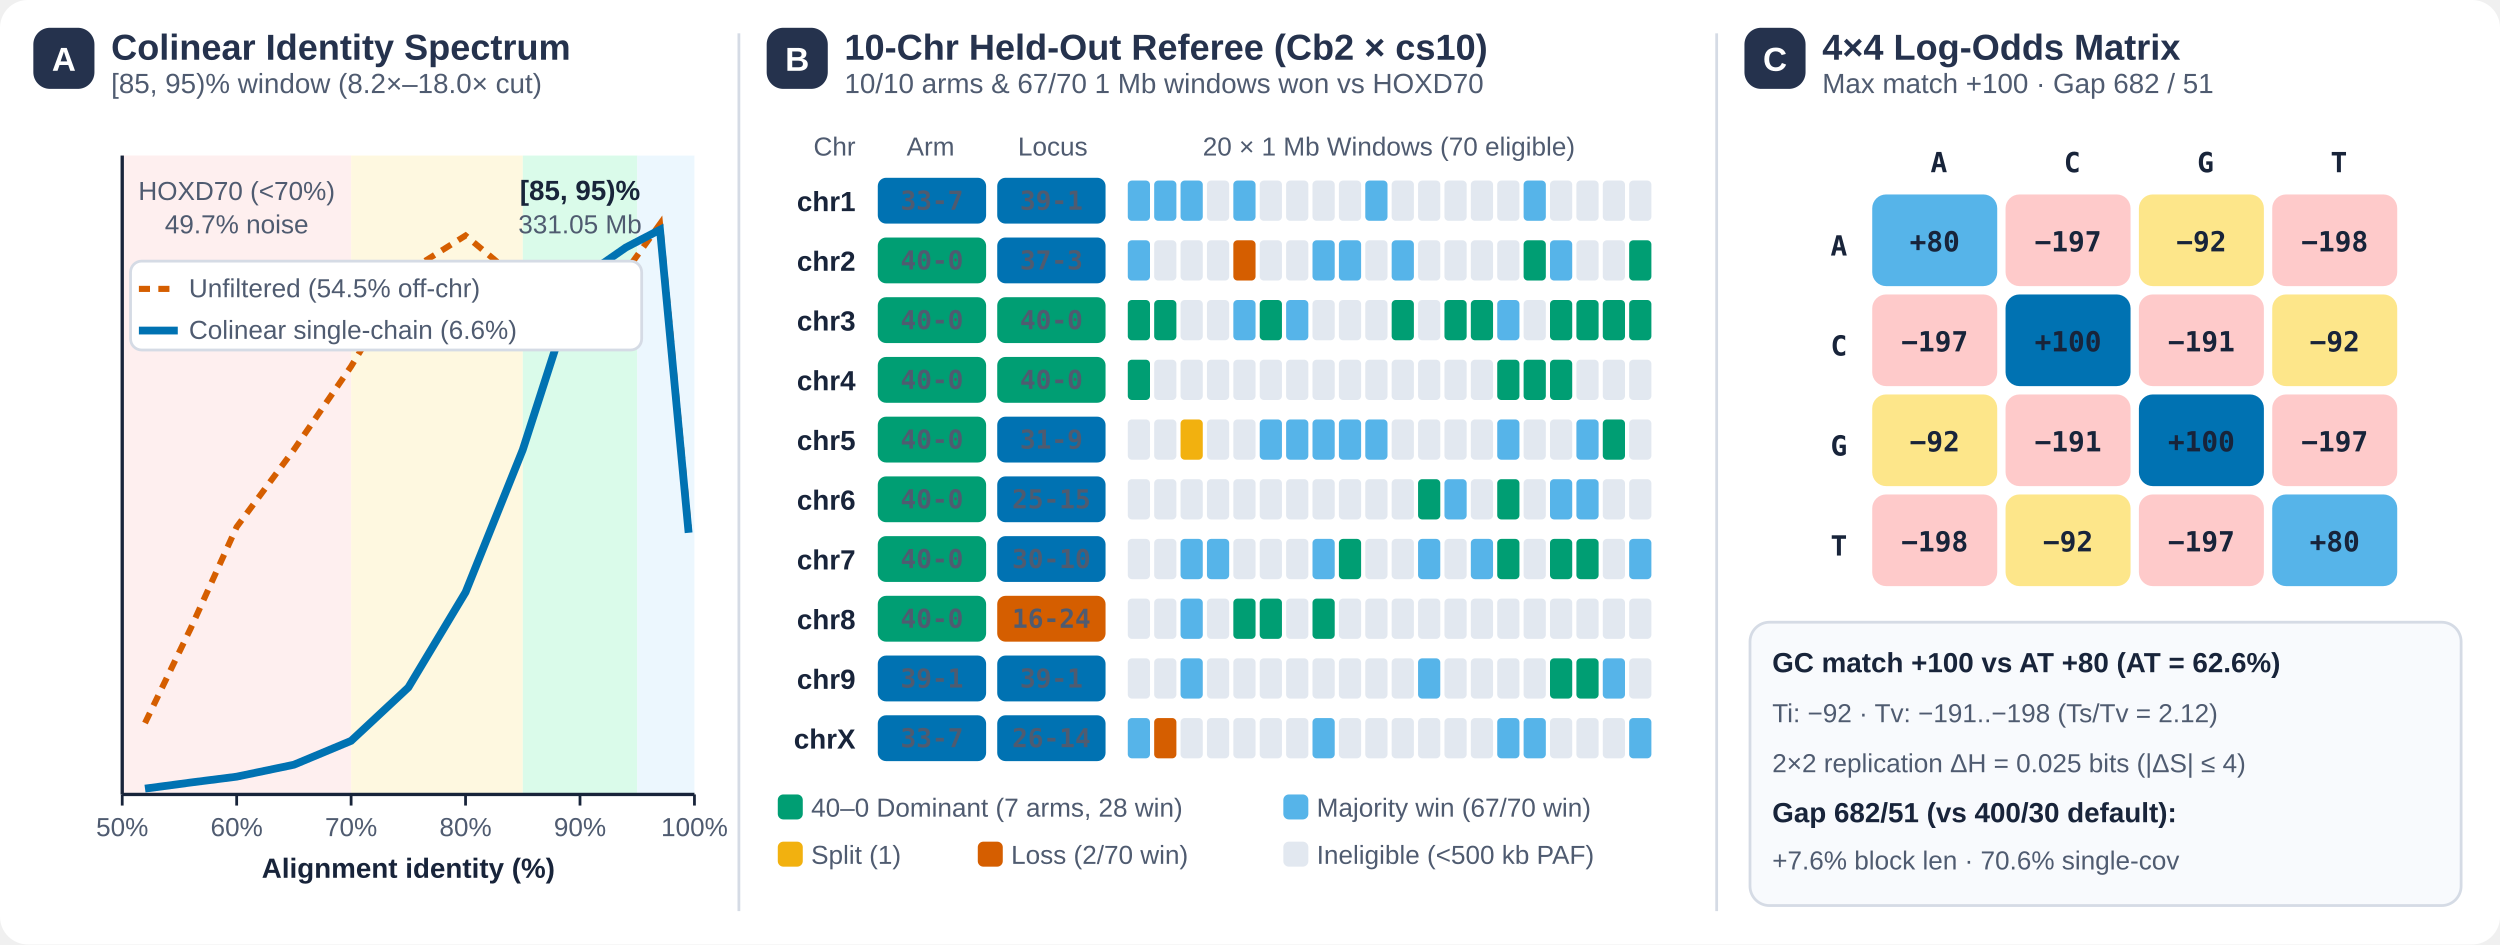
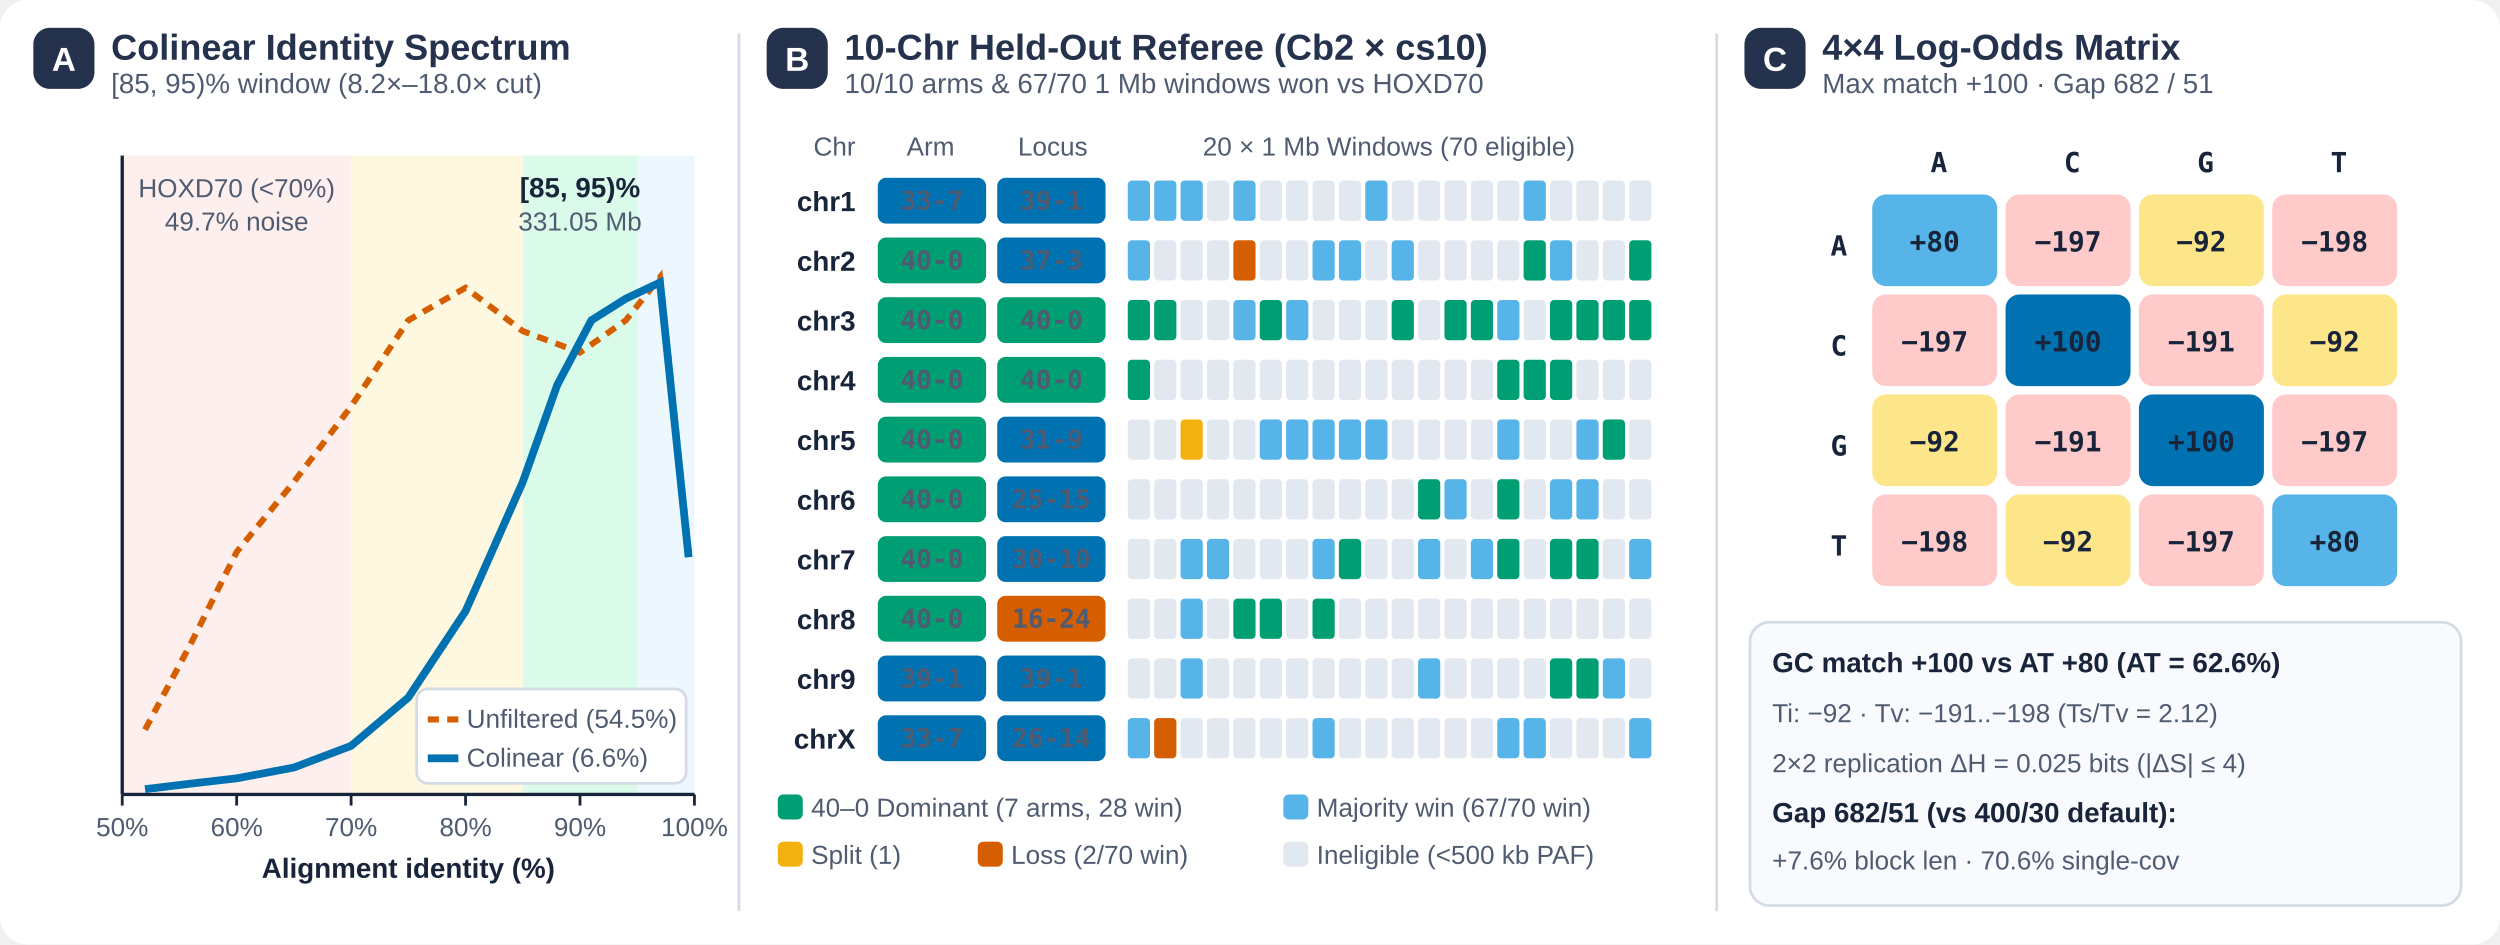
<svg xmlns="http://www.w3.org/2000/svg" viewBox="0 0 900 340" width="100%" height="100%">
  <style>
  text { font-family: "Atkinson Hyperlegible Next", "Helvetica Neue", Arial, sans-serif; fill: #18243a; }
  .mono { font-family: "Atkinson Hyperlegible Mono", "SFMono-Regular", Consolas, monospace; }
  .title { font-size: 13px; font-weight: 800; fill: #25324d; }
  .sub { font-size: 10px; fill: #4f5b70; }
  .lbl { font-size: 10px; font-weight: 600; fill: #18243a; }
  .ax { font-size: 9.4px; fill: #4f5b70; }
  .badge { font-size: 12px; font-weight: 800; fill: #ffffff; }
</style>
  <rect x="0" y="0" width="900" height="340" rx="10" fill="#ffffff" />
  <rect x="12" y="10" width="22" height="22" rx="6" fill="#25324d" />
  <text x="23" y="25.5" text-anchor="middle" class="badge">A</text>
  <text x="40" y="21.5" class="title">Colinear Identity Spectrum</text>
  <text x="40" y="33.5" class="sub">[85, 95)% window (8.2×–18.0× cut)</text>
  <rect x="44.0" y="56" width="82.4" height="230" fill="#fee2e2" opacity="0.55" />
  <rect x="126.4" y="56" width="61.8" height="230" fill="#fef3c7" opacity="0.55" />
  <rect x="188.2" y="56" width="41.2" height="230" fill="#d1fae5" opacity="0.8" />
  <rect x="229.4" y="56" width="20.6" height="230" fill="#e0f2fe" opacity="0.6" />
  <line x1="44" y1="286" x2="250" y2="286" stroke="#18243a" stroke-width="1.2" />
  <line x1="44" y1="56" x2="44" y2="286" stroke="#18243a" stroke-width="1.2" />
  <line x1="44.0" y1="286" x2="44.0" y2="290" stroke="#18243a" />
  <text x="44.0" y="301" text-anchor="middle" class="ax">50%</text>
  <line x1="85.2" y1="286" x2="85.2" y2="290" stroke="#18243a" />
  <text x="85.2" y="301" text-anchor="middle" class="ax">60%</text>
  <line x1="126.4" y1="286" x2="126.4" y2="290" stroke="#18243a" />
  <text x="126.4" y="301" text-anchor="middle" class="ax">70%</text>
  <line x1="167.6" y1="286" x2="167.6" y2="290" stroke="#18243a" />
  <text x="167.6" y="301" text-anchor="middle" class="ax">80%</text>
  <line x1="208.8" y1="286" x2="208.8" y2="290" stroke="#18243a" />
  <text x="208.8" y="301" text-anchor="middle" class="ax">90%</text>
  <line x1="250.0" y1="286" x2="250.0" y2="290" stroke="#18243a" />
  <text x="250.0" y="301" text-anchor="middle" class="ax">100%</text>
  <text x="147.0" y="316" text-anchor="middle" class="lbl">Alignment identity (%)</text>
-   <polyline fill="none" stroke="#D55E00" stroke-width="2.2" stroke-dasharray="4,3" points="52.2,260.3 68.7,226.1 85.2,189.7 105.8,161.9 126.4,131.9 147.0,97.7 167.6,84.8 188.2,102.0 208.8,110.5 225.3,97.7 237.6,80.6 247.9,189.7" />
-   <polyline fill="none" stroke="#0072B2" stroke-width="2.8" points="52.2,283.9 68.7,281.7 85.2,279.6 105.8,275.3 126.4,266.7 147.0,247.5 167.6,213.2 188.2,161.9 200.6,123.4 212.9,97.7 225.3,89.1 237.6,82.7 247.9,191.8" />
-   <text x="85.2" y="72" text-anchor="middle" class="ax" fill="#D55E00">HOXD70 (&lt;70%)</text>
-   <text x="85.2" y="84" text-anchor="middle" class="ax" fill="#D55E00">49.7% noise</text>
-   <text x="208.8" y="72" text-anchor="middle" class="lbl" fill="#009E73">[85, 95)%</text>
-   <text x="208.8" y="84" text-anchor="middle" class="ax" fill="#009E73">331.05 Mb</text>
-   <rect x="47" y="94" width="184" height="32" rx="4" fill="#ffffff" stroke="#d5dbe5" />
-   <line x1="50" y1="104" x2="64" y2="104" stroke="#D55E00" stroke-width="2.2" stroke-dasharray="4,3" />
-   <text x="68" y="107" class="ax">Unfiltered (54.5% off-chr)</text>
-   <line x1="50" y1="119" x2="64" y2="119" stroke="#0072B2" stroke-width="2.8" />
-   <text x="68" y="122" class="ax">Colinear single-chain (6.6%)</text>
+   <polyline fill="none" stroke="#D55E00" stroke-width="2.2" stroke-dasharray="4,3" points="52.2,262.7 68.7,231.7 85.2,198.7 105.8,173.5 126.4,146.3 147.0,115.3 167.6,103.6 188.2,119.2 208.8,126.9 225.3,115.3 237.6,99.8 247.9,198.7" />
+   <polyline fill="none" stroke="#0072B2" stroke-width="2.8" points="52.2,284.1 68.7,282.1 85.2,280.2 105.8,276.3 126.4,268.5 147.0,251.1 167.6,220.0 188.2,173.5 200.6,138.6 212.9,115.3 225.3,107.5 237.6,101.7 247.9,200.6" />
+   <text x="85.2" y="71" text-anchor="middle" class="ax" fill="#D55E00">HOXD70 (&lt;70%)</text>
+   <text x="85.2" y="83" text-anchor="middle" class="ax" fill="#D55E00">49.7% noise</text>
+   <text x="208.8" y="71" text-anchor="middle" class="lbl" fill="#009E73">[85, 95)%</text>
+   <text x="208.8" y="83" text-anchor="middle" class="ax" fill="#009E73">331.05 Mb</text>
+   <rect x="150" y="248" width="97" height="34" rx="4" fill="#ffffff" stroke="#d5dbe5" />
+   <line x1="154" y1="259" x2="165" y2="259" stroke="#D55E00" stroke-width="2.2" stroke-dasharray="4,3" />
+   <text x="168" y="262" class="ax">Unfiltered (54.5%)</text>
+   <line x1="154" y1="273" x2="165" y2="273" stroke="#0072B2" stroke-width="2.8" />
+   <text x="168" y="276" class="ax">Colinear (6.6%)</text>
  <line x1="266" y1="12" x2="266" y2="328" stroke="#d5dbe5" />
  <rect x="276" y="10" width="22" height="22" rx="6" fill="#25324d" />
  <text x="287" y="25.5" text-anchor="middle" class="badge">B</text>
  <text x="304" y="21.5" class="title">10-Chr Held-Out Referee (Cb2 × cs10)</text>
  <text x="304" y="33.5" class="sub">10/10 arms &amp; 67/70 1 Mb windows won vs HOXD70</text>
  <text x="308" y="56" text-anchor="end" class="ax">Chr</text>
  <text x="335" y="56" text-anchor="middle" class="ax">Arm</text>
  <text x="379" y="56" text-anchor="middle" class="ax">Locus</text>
  <text x="500" y="56" text-anchor="middle" class="ax">20 × 1 Mb Windows (70 eligible)</text>
  <text x="308" y="76.0" text-anchor="end" class="lbl">chr1</text>
  <rect x="316" y="64.0" width="39" height="16.5" rx="3" fill="#0072B2" />
  <text x="335.5" y="75.5" text-anchor="middle" class="ax mono" fill="#ffffff" font-weight="700">33-7</text>
  <rect x="359" y="64.0" width="39" height="16.5" rx="3" fill="#0072B2" />
  <text x="378.5" y="75.5" text-anchor="middle" class="ax mono" fill="#ffffff" font-weight="700">39-1</text>
  <rect x="406.0" y="65.0" width="8" height="14.5" rx="1.5" fill="#56B4E9" />
  <rect x="415.5" y="65.0" width="8" height="14.5" rx="1.5" fill="#56B4E9" />
  <rect x="425.0" y="65.0" width="8" height="14.5" rx="1.5" fill="#56B4E9" />
  <rect x="434.5" y="65.0" width="8" height="14.5" rx="1.5" fill="#e2e8f0" />
  <rect x="444.0" y="65.0" width="8" height="14.5" rx="1.5" fill="#56B4E9" />
  <rect x="453.5" y="65.0" width="8" height="14.5" rx="1.5" fill="#e2e8f0" />
  <rect x="463.0" y="65.0" width="8" height="14.5" rx="1.5" fill="#e2e8f0" />
  <rect x="472.5" y="65.0" width="8" height="14.5" rx="1.5" fill="#e2e8f0" />
  <rect x="482.0" y="65.0" width="8" height="14.5" rx="1.5" fill="#e2e8f0" />
  <rect x="491.5" y="65.0" width="8" height="14.5" rx="1.5" fill="#56B4E9" />
  <rect x="501.0" y="65.0" width="8" height="14.5" rx="1.5" fill="#e2e8f0" />
  <rect x="510.5" y="65.0" width="8" height="14.5" rx="1.5" fill="#e2e8f0" />
  <rect x="520.0" y="65.0" width="8" height="14.5" rx="1.5" fill="#e2e8f0" />
  <rect x="529.5" y="65.0" width="8" height="14.5" rx="1.5" fill="#e2e8f0" />
  <rect x="539.0" y="65.0" width="8" height="14.5" rx="1.5" fill="#e2e8f0" />
  <rect x="548.5" y="65.0" width="8" height="14.5" rx="1.5" fill="#56B4E9" />
  <rect x="558.0" y="65.0" width="8" height="14.5" rx="1.5" fill="#e2e8f0" />
  <rect x="567.5" y="65.0" width="8" height="14.5" rx="1.5" fill="#e2e8f0" />
  <rect x="577.0" y="65.0" width="8" height="14.5" rx="1.5" fill="#e2e8f0" />
  <rect x="586.5" y="65.0" width="8" height="14.5" rx="1.5" fill="#e2e8f0" />
  <text x="308" y="97.5" text-anchor="end" class="lbl">chr2</text>
  <rect x="316" y="85.5" width="39" height="16.5" rx="3" fill="#009E73" />
  <text x="335.5" y="97.0" text-anchor="middle" class="ax mono" fill="#ffffff" font-weight="700">40-0</text>
  <rect x="359" y="85.5" width="39" height="16.5" rx="3" fill="#0072B2" />
  <text x="378.5" y="97.0" text-anchor="middle" class="ax mono" fill="#ffffff" font-weight="700">37-3</text>
  <rect x="406.0" y="86.5" width="8" height="14.5" rx="1.5" fill="#56B4E9" />
  <rect x="415.5" y="86.5" width="8" height="14.5" rx="1.5" fill="#e2e8f0" />
  <rect x="425.0" y="86.5" width="8" height="14.5" rx="1.5" fill="#e2e8f0" />
  <rect x="434.5" y="86.5" width="8" height="14.5" rx="1.5" fill="#e2e8f0" />
  <rect x="444.0" y="86.5" width="8" height="14.5" rx="1.5" fill="#D55E00" />
  <rect x="453.5" y="86.5" width="8" height="14.5" rx="1.5" fill="#e2e8f0" />
  <rect x="463.0" y="86.5" width="8" height="14.5" rx="1.5" fill="#e2e8f0" />
  <rect x="472.5" y="86.5" width="8" height="14.5" rx="1.5" fill="#56B4E9" />
  <rect x="482.0" y="86.5" width="8" height="14.5" rx="1.5" fill="#56B4E9" />
  <rect x="491.5" y="86.5" width="8" height="14.5" rx="1.5" fill="#e2e8f0" />
  <rect x="501.0" y="86.5" width="8" height="14.5" rx="1.5" fill="#56B4E9" />
  <rect x="510.5" y="86.5" width="8" height="14.5" rx="1.5" fill="#e2e8f0" />
  <rect x="520.0" y="86.5" width="8" height="14.5" rx="1.5" fill="#e2e8f0" />
  <rect x="529.5" y="86.5" width="8" height="14.5" rx="1.5" fill="#e2e8f0" />
  <rect x="539.0" y="86.5" width="8" height="14.5" rx="1.5" fill="#e2e8f0" />
  <rect x="548.5" y="86.5" width="8" height="14.5" rx="1.5" fill="#009E73" />
  <rect x="558.0" y="86.5" width="8" height="14.5" rx="1.5" fill="#56B4E9" />
  <rect x="567.5" y="86.5" width="8" height="14.5" rx="1.5" fill="#e2e8f0" />
  <rect x="577.0" y="86.5" width="8" height="14.5" rx="1.5" fill="#e2e8f0" />
  <rect x="586.5" y="86.5" width="8" height="14.5" rx="1.5" fill="#009E73" />
  <text x="308" y="119.0" text-anchor="end" class="lbl">chr3</text>
  <rect x="316" y="107.0" width="39" height="16.5" rx="3" fill="#009E73" />
  <text x="335.5" y="118.5" text-anchor="middle" class="ax mono" fill="#ffffff" font-weight="700">40-0</text>
  <rect x="359" y="107.0" width="39" height="16.5" rx="3" fill="#009E73" />
  <text x="378.5" y="118.5" text-anchor="middle" class="ax mono" fill="#ffffff" font-weight="700">40-0</text>
  <rect x="406.0" y="108.0" width="8" height="14.5" rx="1.5" fill="#009E73" />
  <rect x="415.5" y="108.0" width="8" height="14.5" rx="1.5" fill="#009E73" />
  <rect x="425.0" y="108.0" width="8" height="14.5" rx="1.5" fill="#e2e8f0" />
  <rect x="434.5" y="108.0" width="8" height="14.5" rx="1.5" fill="#e2e8f0" />
  <rect x="444.0" y="108.0" width="8" height="14.5" rx="1.5" fill="#56B4E9" />
  <rect x="453.5" y="108.0" width="8" height="14.5" rx="1.5" fill="#009E73" />
  <rect x="463.0" y="108.0" width="8" height="14.5" rx="1.5" fill="#56B4E9" />
  <rect x="472.5" y="108.0" width="8" height="14.5" rx="1.5" fill="#e2e8f0" />
  <rect x="482.0" y="108.0" width="8" height="14.5" rx="1.5" fill="#e2e8f0" />
  <rect x="491.5" y="108.0" width="8" height="14.5" rx="1.5" fill="#e2e8f0" />
  <rect x="501.0" y="108.0" width="8" height="14.5" rx="1.5" fill="#009E73" />
  <rect x="510.5" y="108.0" width="8" height="14.5" rx="1.5" fill="#e2e8f0" />
  <rect x="520.0" y="108.0" width="8" height="14.5" rx="1.5" fill="#009E73" />
  <rect x="529.5" y="108.0" width="8" height="14.5" rx="1.5" fill="#009E73" />
  <rect x="539.0" y="108.0" width="8" height="14.5" rx="1.5" fill="#56B4E9" />
  <rect x="548.5" y="108.0" width="8" height="14.5" rx="1.5" fill="#e2e8f0" />
  <rect x="558.0" y="108.0" width="8" height="14.5" rx="1.5" fill="#009E73" />
  <rect x="567.5" y="108.0" width="8" height="14.5" rx="1.5" fill="#009E73" />
  <rect x="577.0" y="108.0" width="8" height="14.5" rx="1.5" fill="#009E73" />
  <rect x="586.5" y="108.0" width="8" height="14.5" rx="1.5" fill="#009E73" />
  <text x="308" y="140.5" text-anchor="end" class="lbl">chr4</text>
  <rect x="316" y="128.5" width="39" height="16.5" rx="3" fill="#009E73" />
  <text x="335.5" y="140.0" text-anchor="middle" class="ax mono" fill="#ffffff" font-weight="700">40-0</text>
  <rect x="359" y="128.5" width="39" height="16.5" rx="3" fill="#009E73" />
  <text x="378.5" y="140.0" text-anchor="middle" class="ax mono" fill="#ffffff" font-weight="700">40-0</text>
  <rect x="406.0" y="129.5" width="8" height="14.5" rx="1.5" fill="#009E73" />
  <rect x="415.5" y="129.5" width="8" height="14.5" rx="1.5" fill="#e2e8f0" />
  <rect x="425.0" y="129.5" width="8" height="14.5" rx="1.5" fill="#e2e8f0" />
  <rect x="434.5" y="129.5" width="8" height="14.5" rx="1.5" fill="#e2e8f0" />
  <rect x="444.0" y="129.5" width="8" height="14.5" rx="1.5" fill="#e2e8f0" />
  <rect x="453.5" y="129.5" width="8" height="14.5" rx="1.5" fill="#e2e8f0" />
  <rect x="463.0" y="129.5" width="8" height="14.5" rx="1.5" fill="#e2e8f0" />
  <rect x="472.5" y="129.5" width="8" height="14.5" rx="1.5" fill="#e2e8f0" />
  <rect x="482.0" y="129.5" width="8" height="14.5" rx="1.5" fill="#e2e8f0" />
  <rect x="491.5" y="129.5" width="8" height="14.5" rx="1.5" fill="#e2e8f0" />
  <rect x="501.0" y="129.5" width="8" height="14.5" rx="1.5" fill="#e2e8f0" />
  <rect x="510.5" y="129.5" width="8" height="14.5" rx="1.5" fill="#e2e8f0" />
  <rect x="520.0" y="129.5" width="8" height="14.5" rx="1.5" fill="#e2e8f0" />
  <rect x="529.5" y="129.5" width="8" height="14.5" rx="1.5" fill="#e2e8f0" />
  <rect x="539.0" y="129.5" width="8" height="14.5" rx="1.5" fill="#009E73" />
  <rect x="548.5" y="129.5" width="8" height="14.5" rx="1.5" fill="#009E73" />
  <rect x="558.0" y="129.5" width="8" height="14.5" rx="1.5" fill="#009E73" />
  <rect x="567.5" y="129.5" width="8" height="14.5" rx="1.5" fill="#e2e8f0" />
  <rect x="577.0" y="129.5" width="8" height="14.5" rx="1.5" fill="#e2e8f0" />
  <rect x="586.5" y="129.5" width="8" height="14.5" rx="1.5" fill="#e2e8f0" />
  <text x="308" y="162.0" text-anchor="end" class="lbl">chr5</text>
  <rect x="316" y="150.0" width="39" height="16.5" rx="3" fill="#009E73" />
  <text x="335.5" y="161.5" text-anchor="middle" class="ax mono" fill="#ffffff" font-weight="700">40-0</text>
  <rect x="359" y="150.0" width="39" height="16.5" rx="3" fill="#0072B2" />
  <text x="378.5" y="161.5" text-anchor="middle" class="ax mono" fill="#ffffff" font-weight="700">31-9</text>
  <rect x="406.0" y="151.0" width="8" height="14.5" rx="1.5" fill="#e2e8f0" />
  <rect x="415.5" y="151.0" width="8" height="14.5" rx="1.5" fill="#e2e8f0" />
  <rect x="425.0" y="151.0" width="8" height="14.5" rx="1.5" fill="#f2b10f" />
  <rect x="434.5" y="151.0" width="8" height="14.5" rx="1.5" fill="#e2e8f0" />
  <rect x="444.0" y="151.0" width="8" height="14.5" rx="1.5" fill="#e2e8f0" />
  <rect x="453.5" y="151.0" width="8" height="14.5" rx="1.5" fill="#56B4E9" />
  <rect x="463.0" y="151.0" width="8" height="14.5" rx="1.5" fill="#56B4E9" />
  <rect x="472.5" y="151.0" width="8" height="14.5" rx="1.5" fill="#56B4E9" />
  <rect x="482.0" y="151.0" width="8" height="14.5" rx="1.5" fill="#56B4E9" />
  <rect x="491.5" y="151.0" width="8" height="14.5" rx="1.5" fill="#56B4E9" />
  <rect x="501.0" y="151.0" width="8" height="14.5" rx="1.5" fill="#e2e8f0" />
  <rect x="510.5" y="151.0" width="8" height="14.5" rx="1.5" fill="#e2e8f0" />
  <rect x="520.0" y="151.0" width="8" height="14.5" rx="1.5" fill="#e2e8f0" />
  <rect x="529.5" y="151.0" width="8" height="14.5" rx="1.5" fill="#e2e8f0" />
  <rect x="539.0" y="151.0" width="8" height="14.5" rx="1.5" fill="#56B4E9" />
  <rect x="548.5" y="151.0" width="8" height="14.5" rx="1.5" fill="#e2e8f0" />
  <rect x="558.0" y="151.0" width="8" height="14.5" rx="1.5" fill="#e2e8f0" />
  <rect x="567.5" y="151.0" width="8" height="14.5" rx="1.5" fill="#56B4E9" />
  <rect x="577.0" y="151.0" width="8" height="14.5" rx="1.5" fill="#009E73" />
  <rect x="586.5" y="151.0" width="8" height="14.5" rx="1.5" fill="#e2e8f0" />
  <text x="308" y="183.5" text-anchor="end" class="lbl">chr6</text>
  <rect x="316" y="171.5" width="39" height="16.5" rx="3" fill="#009E73" />
  <text x="335.5" y="183.0" text-anchor="middle" class="ax mono" fill="#ffffff" font-weight="700">40-0</text>
  <rect x="359" y="171.5" width="39" height="16.5" rx="3" fill="#0072B2" />
  <text x="378.5" y="183.0" text-anchor="middle" class="ax mono" fill="#ffffff" font-weight="700">25-15</text>
  <rect x="406.0" y="172.5" width="8" height="14.5" rx="1.5" fill="#e2e8f0" />
  <rect x="415.5" y="172.5" width="8" height="14.5" rx="1.5" fill="#e2e8f0" />
  <rect x="425.0" y="172.5" width="8" height="14.5" rx="1.5" fill="#e2e8f0" />
  <rect x="434.5" y="172.5" width="8" height="14.5" rx="1.5" fill="#e2e8f0" />
  <rect x="444.0" y="172.5" width="8" height="14.5" rx="1.5" fill="#e2e8f0" />
  <rect x="453.5" y="172.5" width="8" height="14.5" rx="1.5" fill="#e2e8f0" />
  <rect x="463.0" y="172.5" width="8" height="14.5" rx="1.5" fill="#e2e8f0" />
  <rect x="472.5" y="172.5" width="8" height="14.5" rx="1.5" fill="#e2e8f0" />
  <rect x="482.0" y="172.5" width="8" height="14.5" rx="1.5" fill="#e2e8f0" />
  <rect x="491.5" y="172.5" width="8" height="14.5" rx="1.5" fill="#e2e8f0" />
  <rect x="501.0" y="172.5" width="8" height="14.5" rx="1.5" fill="#e2e8f0" />
  <rect x="510.5" y="172.5" width="8" height="14.5" rx="1.5" fill="#009E73" />
  <rect x="520.0" y="172.5" width="8" height="14.5" rx="1.5" fill="#56B4E9" />
  <rect x="529.5" y="172.5" width="8" height="14.5" rx="1.5" fill="#e2e8f0" />
  <rect x="539.0" y="172.5" width="8" height="14.5" rx="1.5" fill="#009E73" />
  <rect x="548.5" y="172.5" width="8" height="14.5" rx="1.5" fill="#e2e8f0" />
  <rect x="558.0" y="172.5" width="8" height="14.5" rx="1.5" fill="#56B4E9" />
  <rect x="567.5" y="172.5" width="8" height="14.5" rx="1.5" fill="#56B4E9" />
  <rect x="577.0" y="172.5" width="8" height="14.5" rx="1.5" fill="#e2e8f0" />
  <rect x="586.5" y="172.5" width="8" height="14.5" rx="1.5" fill="#e2e8f0" />
  <text x="308" y="205.0" text-anchor="end" class="lbl">chr7</text>
  <rect x="316" y="193.0" width="39" height="16.5" rx="3" fill="#009E73" />
  <text x="335.5" y="204.5" text-anchor="middle" class="ax mono" fill="#ffffff" font-weight="700">40-0</text>
  <rect x="359" y="193.0" width="39" height="16.5" rx="3" fill="#0072B2" />
  <text x="378.5" y="204.5" text-anchor="middle" class="ax mono" fill="#ffffff" font-weight="700">30-10</text>
  <rect x="406.0" y="194.0" width="8" height="14.5" rx="1.5" fill="#e2e8f0" />
  <rect x="415.5" y="194.0" width="8" height="14.5" rx="1.5" fill="#e2e8f0" />
  <rect x="425.0" y="194.0" width="8" height="14.5" rx="1.5" fill="#56B4E9" />
  <rect x="434.5" y="194.0" width="8" height="14.5" rx="1.5" fill="#56B4E9" />
  <rect x="444.0" y="194.0" width="8" height="14.5" rx="1.5" fill="#e2e8f0" />
  <rect x="453.5" y="194.0" width="8" height="14.5" rx="1.5" fill="#e2e8f0" />
  <rect x="463.0" y="194.0" width="8" height="14.5" rx="1.5" fill="#e2e8f0" />
  <rect x="472.5" y="194.0" width="8" height="14.5" rx="1.5" fill="#56B4E9" />
  <rect x="482.0" y="194.0" width="8" height="14.5" rx="1.5" fill="#009E73" />
  <rect x="491.5" y="194.0" width="8" height="14.5" rx="1.5" fill="#e2e8f0" />
  <rect x="501.0" y="194.0" width="8" height="14.5" rx="1.5" fill="#e2e8f0" />
  <rect x="510.5" y="194.0" width="8" height="14.5" rx="1.5" fill="#56B4E9" />
  <rect x="520.0" y="194.0" width="8" height="14.5" rx="1.5" fill="#e2e8f0" />
  <rect x="529.5" y="194.0" width="8" height="14.5" rx="1.5" fill="#56B4E9" />
  <rect x="539.0" y="194.0" width="8" height="14.5" rx="1.5" fill="#009E73" />
  <rect x="548.5" y="194.0" width="8" height="14.5" rx="1.5" fill="#e2e8f0" />
  <rect x="558.0" y="194.0" width="8" height="14.5" rx="1.5" fill="#009E73" />
  <rect x="567.5" y="194.0" width="8" height="14.5" rx="1.5" fill="#009E73" />
  <rect x="577.0" y="194.0" width="8" height="14.5" rx="1.5" fill="#e2e8f0" />
  <rect x="586.5" y="194.0" width="8" height="14.5" rx="1.5" fill="#56B4E9" />
  <text x="308" y="226.5" text-anchor="end" class="lbl">chr8</text>
  <rect x="316" y="214.5" width="39" height="16.5" rx="3" fill="#009E73" />
  <text x="335.5" y="226.0" text-anchor="middle" class="ax mono" fill="#ffffff" font-weight="700">40-0</text>
  <rect x="359" y="214.5" width="39" height="16.5" rx="3" fill="#D55E00" />
  <text x="378.5" y="226.0" text-anchor="middle" class="ax mono" fill="#ffffff" font-weight="700">16-24</text>
  <rect x="406.0" y="215.5" width="8" height="14.5" rx="1.5" fill="#e2e8f0" />
  <rect x="415.5" y="215.5" width="8" height="14.5" rx="1.5" fill="#e2e8f0" />
  <rect x="425.0" y="215.5" width="8" height="14.5" rx="1.5" fill="#56B4E9" />
  <rect x="434.5" y="215.5" width="8" height="14.5" rx="1.5" fill="#e2e8f0" />
  <rect x="444.0" y="215.5" width="8" height="14.5" rx="1.5" fill="#009E73" />
  <rect x="453.5" y="215.5" width="8" height="14.5" rx="1.5" fill="#009E73" />
  <rect x="463.0" y="215.5" width="8" height="14.5" rx="1.5" fill="#e2e8f0" />
  <rect x="472.5" y="215.5" width="8" height="14.5" rx="1.5" fill="#009E73" />
  <rect x="482.0" y="215.5" width="8" height="14.5" rx="1.5" fill="#e2e8f0" />
  <rect x="491.5" y="215.5" width="8" height="14.5" rx="1.5" fill="#e2e8f0" />
  <rect x="501.0" y="215.5" width="8" height="14.5" rx="1.5" fill="#e2e8f0" />
  <rect x="510.5" y="215.5" width="8" height="14.5" rx="1.5" fill="#e2e8f0" />
  <rect x="520.0" y="215.5" width="8" height="14.5" rx="1.5" fill="#e2e8f0" />
  <rect x="529.5" y="215.5" width="8" height="14.5" rx="1.5" fill="#e2e8f0" />
  <rect x="539.0" y="215.5" width="8" height="14.5" rx="1.5" fill="#e2e8f0" />
  <rect x="548.5" y="215.5" width="8" height="14.5" rx="1.5" fill="#e2e8f0" />
  <rect x="558.0" y="215.5" width="8" height="14.5" rx="1.5" fill="#e2e8f0" />
  <rect x="567.5" y="215.5" width="8" height="14.5" rx="1.5" fill="#e2e8f0" />
  <rect x="577.0" y="215.5" width="8" height="14.5" rx="1.5" fill="#e2e8f0" />
  <rect x="586.5" y="215.5" width="8" height="14.5" rx="1.5" fill="#e2e8f0" />
  <text x="308" y="248.0" text-anchor="end" class="lbl">chr9</text>
  <rect x="316" y="236.0" width="39" height="16.5" rx="3" fill="#0072B2" />
  <text x="335.5" y="247.5" text-anchor="middle" class="ax mono" fill="#ffffff" font-weight="700">39-1</text>
  <rect x="359" y="236.0" width="39" height="16.5" rx="3" fill="#0072B2" />
  <text x="378.5" y="247.5" text-anchor="middle" class="ax mono" fill="#ffffff" font-weight="700">39-1</text>
  <rect x="406.0" y="237.0" width="8" height="14.5" rx="1.5" fill="#e2e8f0" />
  <rect x="415.5" y="237.0" width="8" height="14.5" rx="1.5" fill="#e2e8f0" />
  <rect x="425.0" y="237.0" width="8" height="14.5" rx="1.5" fill="#56B4E9" />
  <rect x="434.5" y="237.0" width="8" height="14.5" rx="1.5" fill="#e2e8f0" />
  <rect x="444.0" y="237.0" width="8" height="14.5" rx="1.5" fill="#e2e8f0" />
  <rect x="453.5" y="237.0" width="8" height="14.5" rx="1.5" fill="#e2e8f0" />
  <rect x="463.0" y="237.0" width="8" height="14.5" rx="1.5" fill="#e2e8f0" />
  <rect x="472.5" y="237.0" width="8" height="14.5" rx="1.5" fill="#e2e8f0" />
  <rect x="482.0" y="237.0" width="8" height="14.5" rx="1.5" fill="#e2e8f0" />
  <rect x="491.5" y="237.0" width="8" height="14.5" rx="1.5" fill="#e2e8f0" />
  <rect x="501.0" y="237.0" width="8" height="14.5" rx="1.5" fill="#e2e8f0" />
  <rect x="510.5" y="237.0" width="8" height="14.5" rx="1.5" fill="#56B4E9" />
  <rect x="520.0" y="237.0" width="8" height="14.5" rx="1.5" fill="#e2e8f0" />
  <rect x="529.5" y="237.0" width="8" height="14.5" rx="1.5" fill="#e2e8f0" />
  <rect x="539.0" y="237.0" width="8" height="14.5" rx="1.5" fill="#e2e8f0" />
  <rect x="548.5" y="237.0" width="8" height="14.5" rx="1.5" fill="#e2e8f0" />
  <rect x="558.0" y="237.0" width="8" height="14.5" rx="1.5" fill="#009E73" />
  <rect x="567.5" y="237.0" width="8" height="14.5" rx="1.5" fill="#009E73" />
  <rect x="577.0" y="237.0" width="8" height="14.5" rx="1.5" fill="#56B4E9" />
  <rect x="586.5" y="237.0" width="8" height="14.5" rx="1.5" fill="#e2e8f0" />
  <text x="308" y="269.5" text-anchor="end" class="lbl">chrX</text>
  <rect x="316" y="257.5" width="39" height="16.5" rx="3" fill="#0072B2" />
  <text x="335.5" y="269.0" text-anchor="middle" class="ax mono" fill="#ffffff" font-weight="700">33-7</text>
  <rect x="359" y="257.5" width="39" height="16.5" rx="3" fill="#0072B2" />
  <text x="378.5" y="269.0" text-anchor="middle" class="ax mono" fill="#ffffff" font-weight="700">26-14</text>
  <rect x="406.0" y="258.5" width="8" height="14.5" rx="1.5" fill="#56B4E9" />
  <rect x="415.5" y="258.5" width="8" height="14.5" rx="1.5" fill="#D55E00" />
  <rect x="425.0" y="258.5" width="8" height="14.5" rx="1.5" fill="#e2e8f0" />
  <rect x="434.5" y="258.5" width="8" height="14.5" rx="1.5" fill="#e2e8f0" />
  <rect x="444.0" y="258.5" width="8" height="14.5" rx="1.5" fill="#e2e8f0" />
  <rect x="453.5" y="258.5" width="8" height="14.5" rx="1.5" fill="#e2e8f0" />
  <rect x="463.0" y="258.5" width="8" height="14.5" rx="1.5" fill="#e2e8f0" />
  <rect x="472.5" y="258.5" width="8" height="14.5" rx="1.5" fill="#56B4E9" />
  <rect x="482.0" y="258.5" width="8" height="14.5" rx="1.5" fill="#e2e8f0" />
  <rect x="491.5" y="258.5" width="8" height="14.5" rx="1.5" fill="#e2e8f0" />
  <rect x="501.0" y="258.5" width="8" height="14.5" rx="1.5" fill="#e2e8f0" />
  <rect x="510.5" y="258.5" width="8" height="14.5" rx="1.5" fill="#e2e8f0" />
  <rect x="520.0" y="258.5" width="8" height="14.5" rx="1.5" fill="#e2e8f0" />
  <rect x="529.5" y="258.5" width="8" height="14.5" rx="1.5" fill="#e2e8f0" />
  <rect x="539.0" y="258.5" width="8" height="14.5" rx="1.5" fill="#56B4E9" />
  <rect x="548.5" y="258.5" width="8" height="14.5" rx="1.5" fill="#56B4E9" />
  <rect x="558.0" y="258.5" width="8" height="14.5" rx="1.5" fill="#e2e8f0" />
  <rect x="567.5" y="258.5" width="8" height="14.5" rx="1.5" fill="#e2e8f0" />
  <rect x="577.0" y="258.5" width="8" height="14.5" rx="1.5" fill="#e2e8f0" />
  <rect x="586.5" y="258.5" width="8" height="14.5" rx="1.5" fill="#56B4E9" />
  <rect x="280" y="286" width="9" height="9" rx="2" fill="#009E73" />
  <text x="292" y="294" class="ax">40–0 Dominant (7 arms, 28 win)</text>
  <rect x="462" y="286" width="9" height="9" rx="2" fill="#56B4E9" />
  <text x="474" y="294" class="ax">Majority win (67/70 win)</text>
  <rect x="280" y="303" width="9" height="9" rx="2" fill="#f2b10f" />
  <text x="292" y="311" class="ax">Split (1)</text>
  <rect x="352" y="303" width="9" height="9" rx="2" fill="#D55E00" />
  <text x="364" y="311" class="ax">Loss (2/70 win)</text>
  <rect x="462" y="303" width="9" height="9" rx="2" fill="#e2e8f0" />
  <text x="474" y="311" class="ax">Ineligible (&lt;500 kb PAF)</text>
  <line x1="618" y1="12" x2="618" y2="328" stroke="#d5dbe5" />
  <rect x="628" y="10" width="22" height="22" rx="6" fill="#25324d" />
  <text x="639" y="25.5" text-anchor="middle" class="badge">C</text>
  <text x="656" y="21.5" class="title">4×4 Log-Odds Matrix</text>
  <text x="656" y="33.5" class="sub">Max match +100 · Gap 682 / 51</text>
  <text x="698.0" y="62" text-anchor="middle" class="lbl mono">A</text>
  <text x="662" y="92.0" text-anchor="middle" class="lbl mono">A</text>
  <rect x="674" y="70" width="45" height="33" rx="5" fill="#56B4E9" />
  <text x="696.5" y="90.5" text-anchor="middle" class="lbl mono" fill="#ffffff">+80</text>
  <rect x="722" y="70" width="45" height="33" rx="5" fill="#fecaca" />
  <text x="744.5" y="90.5" text-anchor="middle" class="lbl mono" fill="#18243a">−197</text>
  <rect x="770" y="70" width="45" height="33" rx="5" fill="#fde68a" />
  <text x="792.5" y="90.5" text-anchor="middle" class="lbl mono" fill="#18243a">−92</text>
  <rect x="818" y="70" width="45" height="33" rx="5" fill="#fecaca" />
  <text x="840.5" y="90.5" text-anchor="middle" class="lbl mono" fill="#18243a">−198</text>
  <text x="746.0" y="62" text-anchor="middle" class="lbl mono">C</text>
  <text x="662" y="128.0" text-anchor="middle" class="lbl mono">C</text>
  <rect x="674" y="106" width="45" height="33" rx="5" fill="#fecaca" />
  <text x="696.5" y="126.5" text-anchor="middle" class="lbl mono" fill="#18243a">−197</text>
  <rect x="722" y="106" width="45" height="33" rx="5" fill="#0072B2" />
  <text x="744.5" y="126.5" text-anchor="middle" class="lbl mono" fill="#ffffff">+100</text>
  <rect x="770" y="106" width="45" height="33" rx="5" fill="#fecaca" />
  <text x="792.5" y="126.5" text-anchor="middle" class="lbl mono" fill="#18243a">−191</text>
  <rect x="818" y="106" width="45" height="33" rx="5" fill="#fde68a" />
  <text x="840.5" y="126.5" text-anchor="middle" class="lbl mono" fill="#18243a">−92</text>
  <text x="794.0" y="62" text-anchor="middle" class="lbl mono">G</text>
  <text x="662" y="164.0" text-anchor="middle" class="lbl mono">G</text>
  <rect x="674" y="142" width="45" height="33" rx="5" fill="#fde68a" />
  <text x="696.5" y="162.5" text-anchor="middle" class="lbl mono" fill="#18243a">−92</text>
  <rect x="722" y="142" width="45" height="33" rx="5" fill="#fecaca" />
  <text x="744.5" y="162.5" text-anchor="middle" class="lbl mono" fill="#18243a">−191</text>
  <rect x="770" y="142" width="45" height="33" rx="5" fill="#0072B2" />
  <text x="792.5" y="162.5" text-anchor="middle" class="lbl mono" fill="#ffffff">+100</text>
  <rect x="818" y="142" width="45" height="33" rx="5" fill="#fecaca" />
  <text x="840.5" y="162.5" text-anchor="middle" class="lbl mono" fill="#18243a">−197</text>
  <text x="842.0" y="62" text-anchor="middle" class="lbl mono">T</text>
  <text x="662" y="200.0" text-anchor="middle" class="lbl mono">T</text>
  <rect x="674" y="178" width="45" height="33" rx="5" fill="#fecaca" />
  <text x="696.5" y="198.5" text-anchor="middle" class="lbl mono" fill="#18243a">−198</text>
  <rect x="722" y="178" width="45" height="33" rx="5" fill="#fde68a" />
  <text x="744.5" y="198.5" text-anchor="middle" class="lbl mono" fill="#18243a">−92</text>
  <rect x="770" y="178" width="45" height="33" rx="5" fill="#fecaca" />
  <text x="792.5" y="198.5" text-anchor="middle" class="lbl mono" fill="#18243a">−197</text>
  <rect x="818" y="178" width="45" height="33" rx="5" fill="#56B4E9" />
  <text x="840.5" y="198.5" text-anchor="middle" class="lbl mono" fill="#ffffff">+80</text>
  <rect x="630" y="224" width="256" height="102" rx="7" fill="#f8fafd" stroke="#d5dbe5" />
  <text x="638" y="242" class="lbl">GC match +100 vs AT +80 (AT = 62.6%)</text>
  <text x="638" y="260" class="ax">Ti: −92 · Tv: −191..−198 (Ts/Tv = 2.12)</text>
  <text x="638" y="278" class="ax">2×2 replication ΔH = 0.025 bits (|ΔS| ≤ 4)</text>
  <text x="638" y="296" class="lbl" fill="#0072B2">Gap 682/51 (vs 400/30 default):</text>
  <text x="638" y="313" class="ax">+7.6% block len · 70.6% single-cov</text>
</svg>
